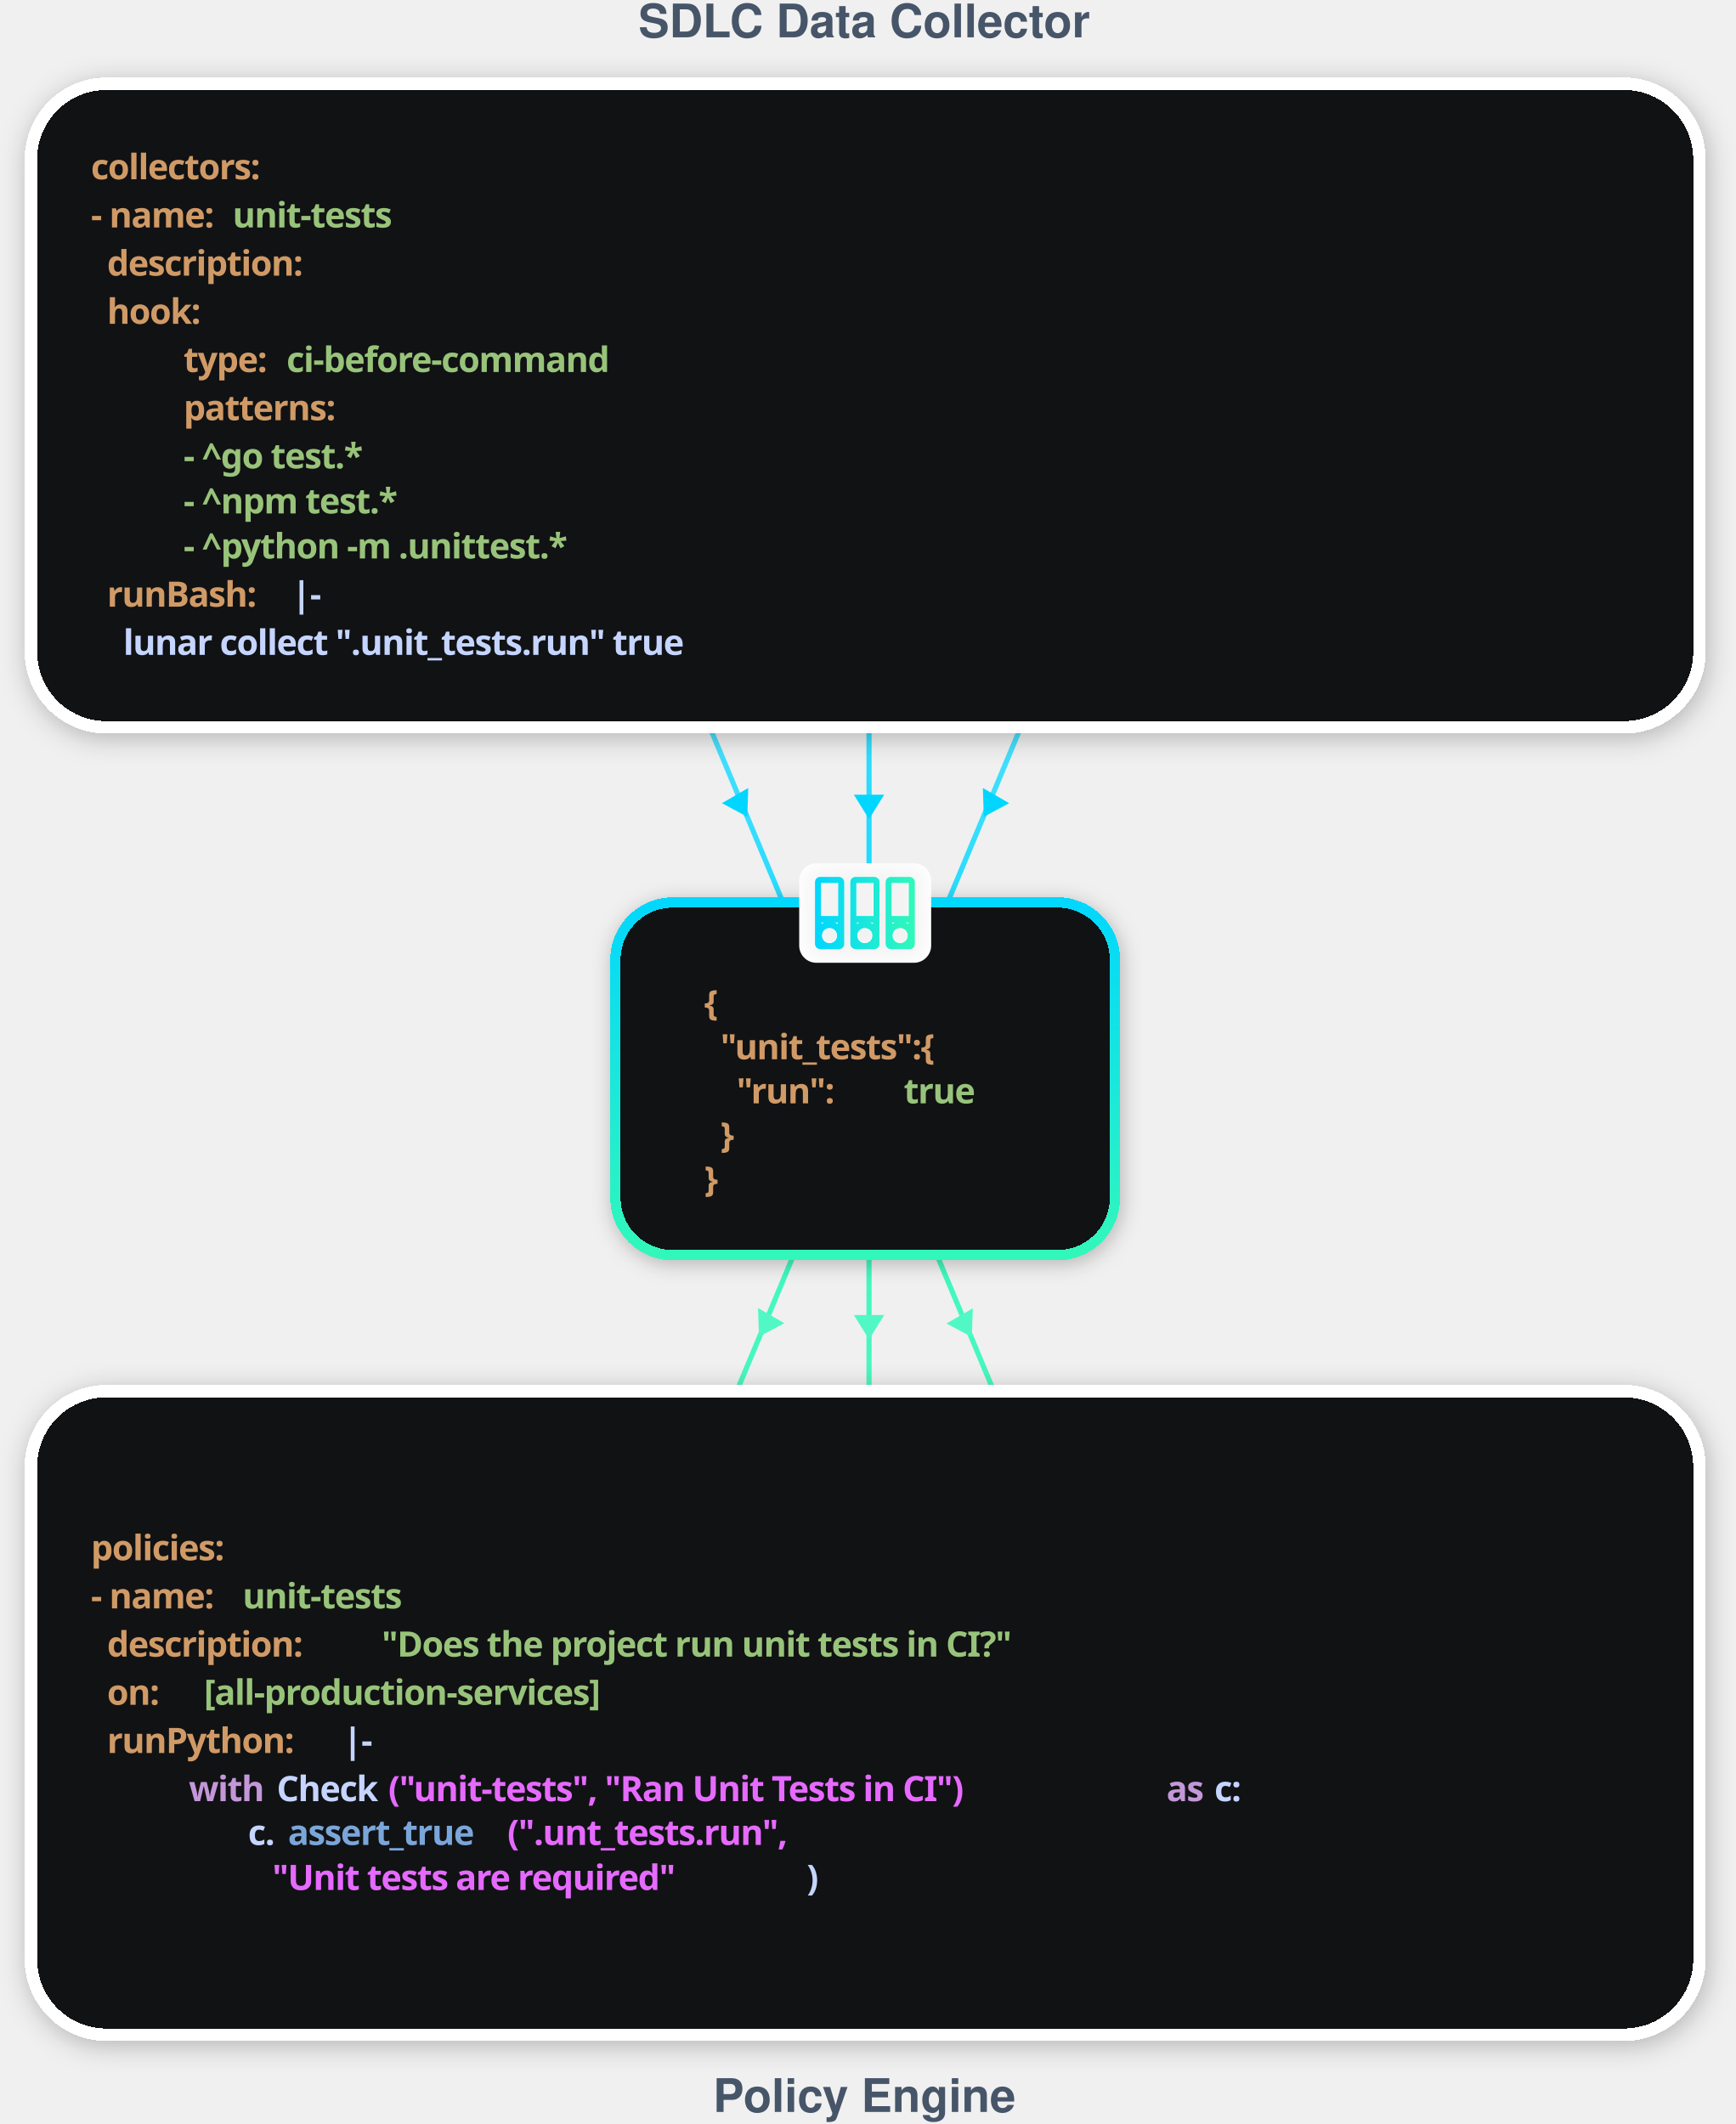
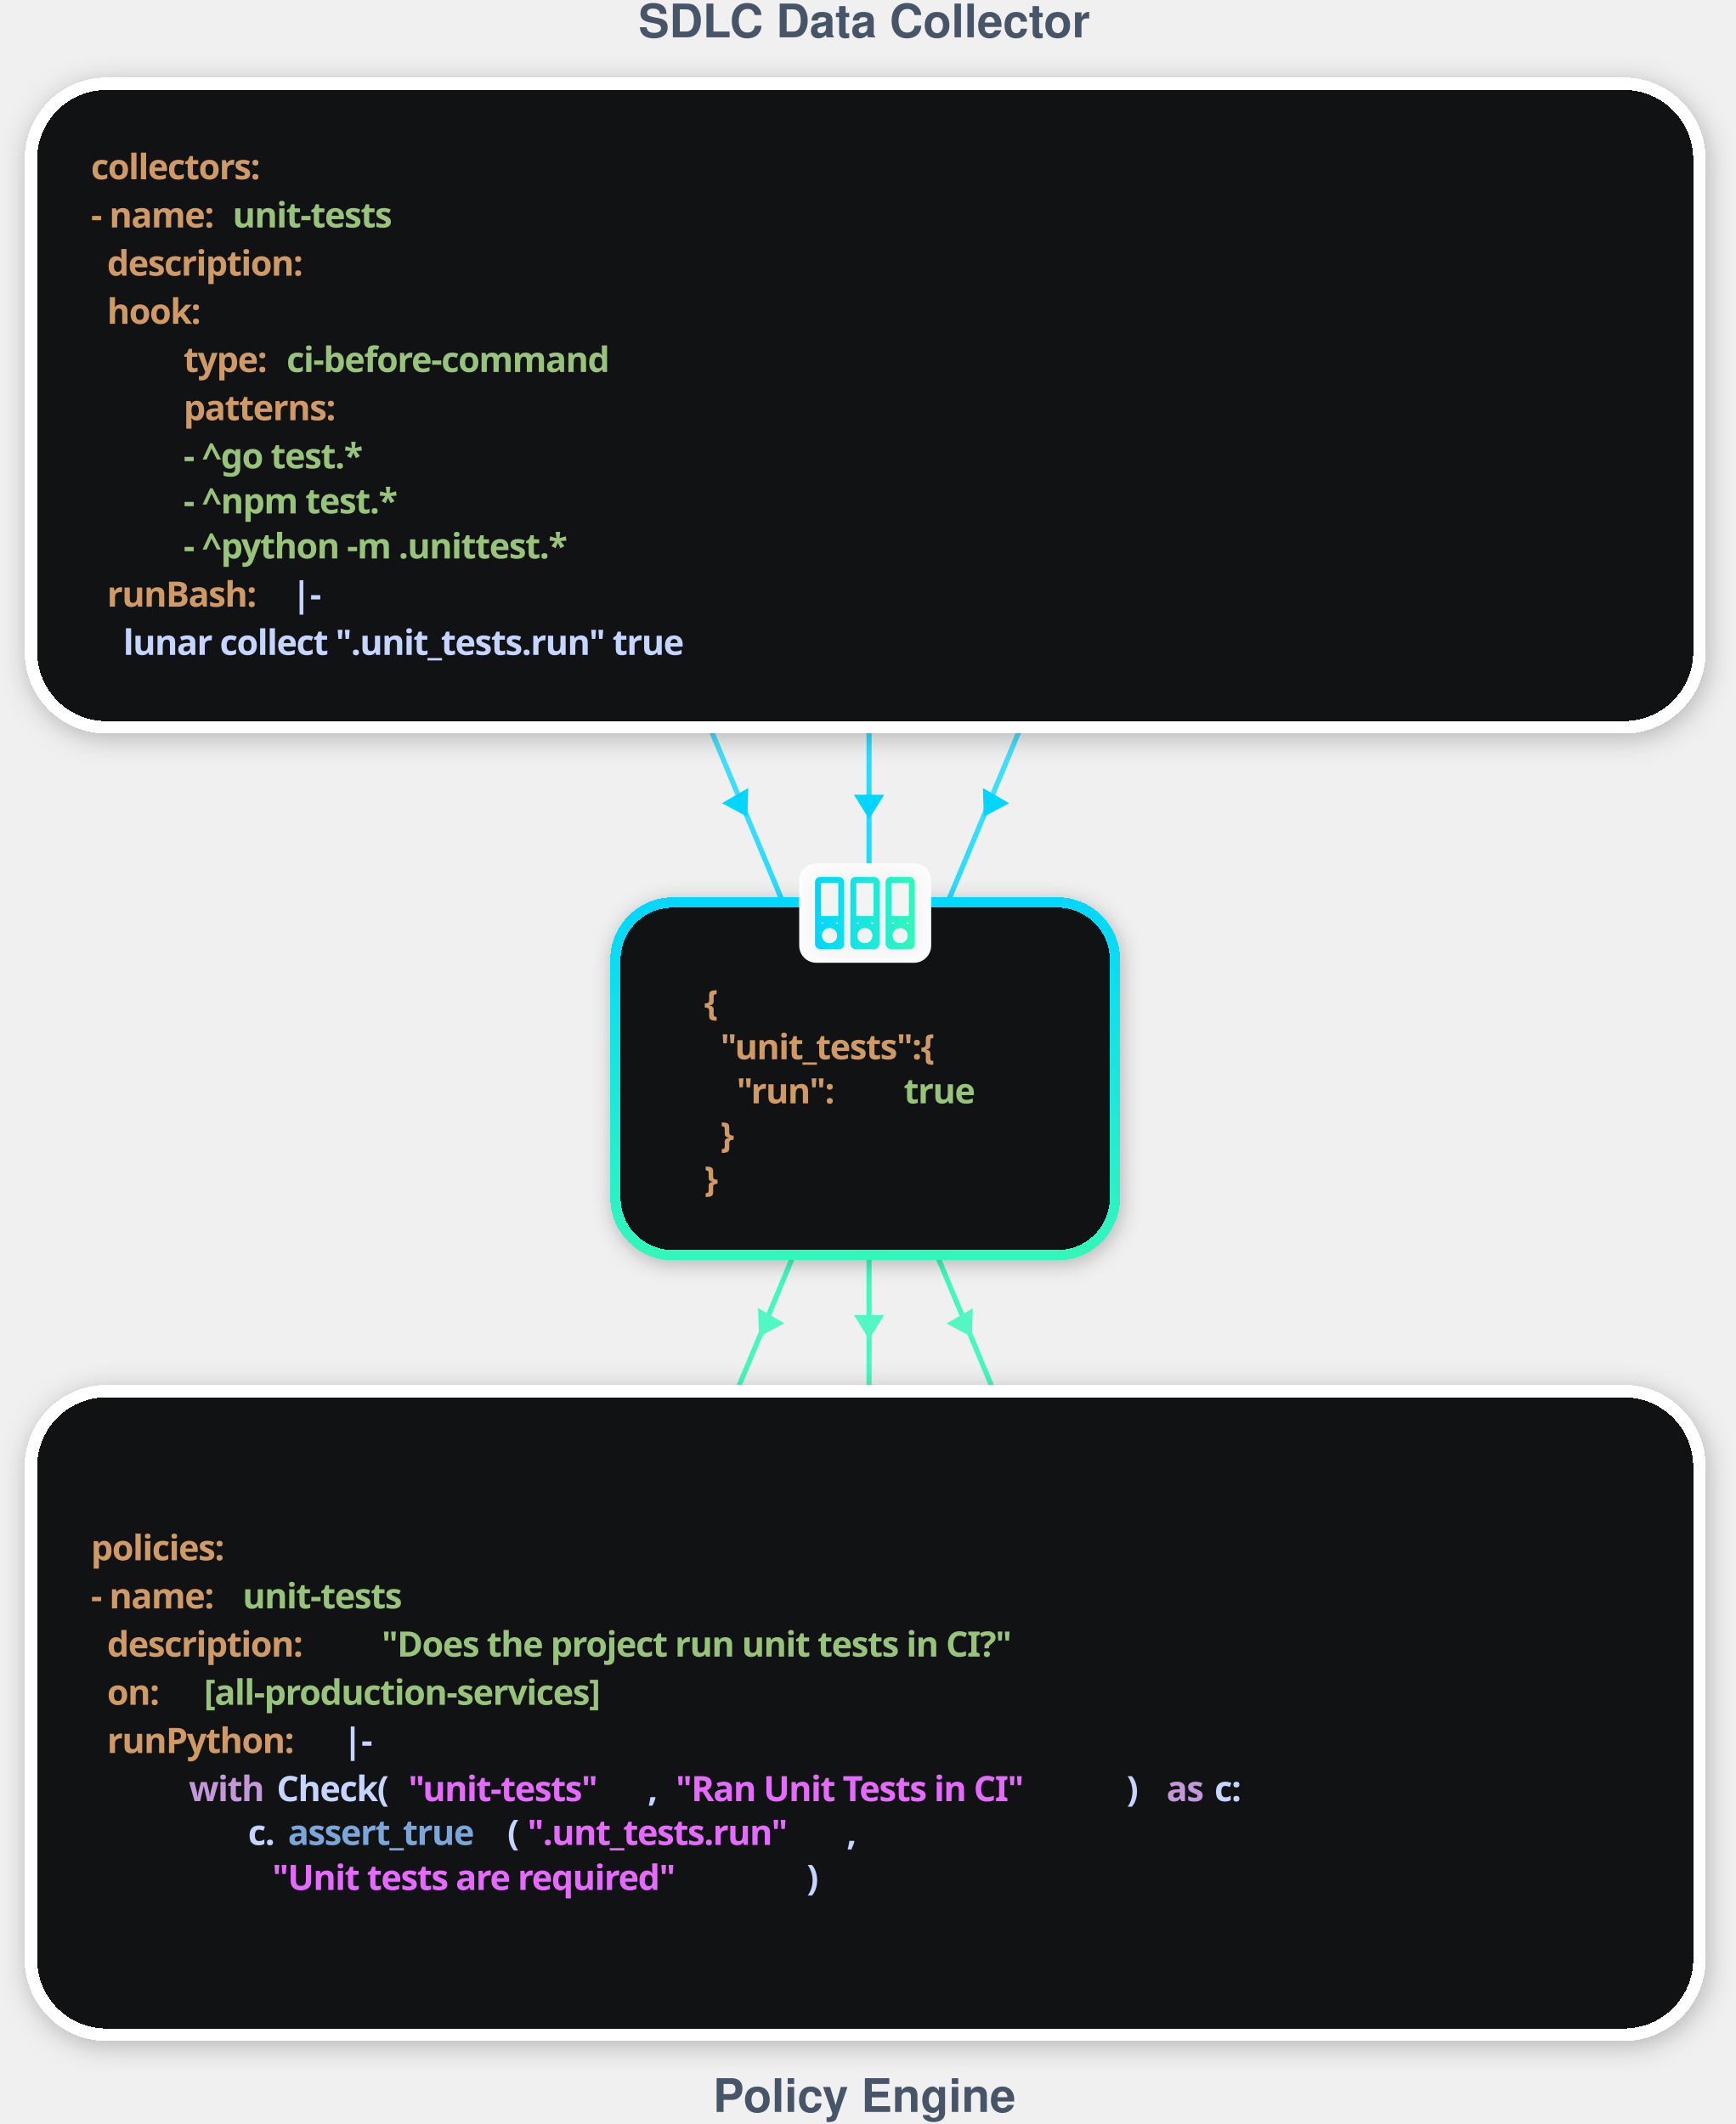
<svg xmlns="http://www.w3.org/2000/svg" width="674" height="825" viewBox="0 0 674 825" fill="none">
  <g clip-path="url(#clip0_6082_7810)">
    <path d="M423.959 -123.037L423.959 204.447C423.959 212.379 422.386 220.232 419.332 227.552L336.334 426.463" stroke="url(#paint0_linear_6082_7810)" stroke-width="2" />
    <path d="M248.126 -122.037L248.126 204.447C248.126 212.379 249.699 220.232 252.753 227.552L335.751 426.463" stroke="url(#paint1_linear_6082_7810)" stroke-width="2" />
    <path d="M337.498 -119.037L337.498 216.463L337.498 429.963" stroke="url(#paint2_linear_6082_7810)" stroke-width="2" />
    <path d="M423.959 973.463L423.959 643.479C423.959 635.547 422.386 627.694 419.332 620.374L336.334 421.463" stroke="url(#paint3_linear_6082_7810)" stroke-width="2" />
    <path d="M248.126 970.463L248.126 643.479C248.126 635.547 249.699 627.694 252.753 620.374L335.751 421.463" stroke="url(#paint4_linear_6082_7810)" stroke-width="2" />
    <path d="M337.498 973.463L337.498 631.463L337.498 417.963" stroke="url(#paint5_linear_6082_7810)" stroke-width="2" />
    <path d="M337.498 318.168L331.595 308.676L343.4 308.676L337.498 318.168Z" fill="#00D6FF" />
    <path d="M382.069 317.239L381.703 306.067L391.927 311.969L382.069 317.239Z" fill="#00D6FF" />
    <path d="M290.221 317.241L290.587 306.069L280.363 311.971L290.221 317.241Z" fill="#00D6FF" />
    <path d="M337.499 520.275L331.596 510.783L343.401 510.783L337.499 520.275Z" fill="#51F8C5" />
    <path d="M377.427 519.345L377.793 508.173L367.569 514.076L377.427 519.345Z" fill="#51F8C5" />
    <path d="M294.756 519.22L294.39 508.048L304.613 513.951L294.756 519.22Z" fill="#51F8C5" />
  </g>
  <text fill="#475569" xml:space="preserve" style="white-space: pre" font-family="Helvetica" font-size="18" font-weight="bold" letter-spacing="0em">
    <tspan x="247.916" y="14.503">SDLC Data Collector</tspan>
  </text>
  <g filter="url(#filter0_d_6082_7810)">
    <rect x="12" y="32.52" width="648" height="250" rx="29.329" fill="#111214" shape-rendering="crispEdges" />
    <rect x="12" y="32.52" width="648" height="250" rx="29.329" stroke="white" stroke-width="4.858" shape-rendering="crispEdges" />
    <text fill="#D09A66" xml:space="preserve" style="white-space: pre" font-family="Source Code Pro" font-size="13.603" font-weight="600" letter-spacing="-0.03em">
      <tspan x="35.32" y="69.632">collectors:</tspan>
    </text>
    <text fill="#D09A66" xml:space="preserve" style="white-space: pre" font-family="Source Code Pro" font-size="13.603" font-weight="600" letter-spacing="-0.03em">
      <tspan x="35.32" y="88.349">- name:</tspan>
    </text>
    <text fill="#98C37A" xml:space="preserve" style="white-space: pre" font-family="Source Code Pro" font-size="13.603" font-weight="600" letter-spacing="-0.03em">
      <tspan x="90.32" y="88.349">unit-tests</tspan>
    </text>
    <text fill="#D09A66" xml:space="preserve" style="white-space: pre" font-family="Source Code Pro" font-size="13.603" font-weight="600" letter-spacing="-0.03em">
      <tspan x="35.32" y="107.066">  description:</tspan>
    </text>
    <text fill="#D09A66" xml:space="preserve" style="white-space: pre" font-family="Source Code Pro" font-size="13.603" font-weight="600" letter-spacing="-0.03em">
      <tspan x="35.32" y="125.782">  hook:</tspan>
    </text>
    <text fill="#D09A66" xml:space="preserve" style="white-space: pre" font-family="Source Code Pro" font-size="13.603" font-weight="600" letter-spacing="-0.03em">
      <tspan x="71.272" y="144.499">type:</tspan>
    </text>
    <text fill="#98C37A" xml:space="preserve" style="white-space: pre" font-family="Source Code Pro" font-size="13.603" font-weight="600" letter-spacing="-0.03em">
      <tspan x="111.271" y="144.499">ci-before-command</tspan>
    </text>
    <text fill="#D09A66" xml:space="preserve" style="white-space: pre" font-family="Source Code Pro" font-size="13.603" font-weight="600" letter-spacing="-0.03em">
      <tspan x="71.272" y="163.215">patterns:</tspan>
    </text>
    <text fill="#98C37A" xml:space="preserve" style="white-space: pre" font-family="Source Code Pro" font-size="13.603" font-weight="600" letter-spacing="-0.03em">
      <tspan x="71.272" y="181.932">- ^go test.*
</tspan>
      <tspan x="71.272" y="199.422">- ^npm test.*
</tspan>
      <tspan x="71.272" y="216.912">- ^python -m .unittest.*  </tspan>
    </text>
    <text fill="#D09A66" xml:space="preserve" style="white-space: pre" font-family="Source Code Pro" font-size="13.603" font-weight="600" letter-spacing="-0.03em">
      <tspan x="35.32" y="235.649">  runBash:</tspan>
    </text>
    <text fill="#C5D5FF" xml:space="preserve" style="white-space: pre" font-family="Source Code Pro" font-size="13.603" font-weight="600" letter-spacing="-0.03em">
      <tspan x="113.32" y="235.649">|-</tspan>
    </text>
    <text fill="#C5D5FF" xml:space="preserve" style="white-space: pre" font-family="Source Code Pro" font-size="13.603" font-weight="600" letter-spacing="-0.03em">
      <tspan x="35.32" y="254.366">    lunar collect ".unit_tests.run" true</tspan>
    </text>
  </g>
  <g filter="url(#filter1_d_6082_7810)">
    <rect x="239" y="350.527" width="194" height="137" rx="22.331" fill="#111214" shape-rendering="crispEdges" />
    <rect x="239" y="350.527" width="194" height="137" rx="22.331" stroke="url(#paint6_linear_6082_7810)" stroke-width="4" shape-rendering="crispEdges" />
    <text fill="#D09A66" xml:space="preserve" style="white-space: pre" font-family="Source Code Pro" font-size="13.6" font-weight="600" letter-spacing="-0.03em">
      <tspan x="273.5" y="394.321">{</tspan>
    </text>
    <text fill="#D09A66" xml:space="preserve" style="white-space: pre" font-family="Source Code Pro" font-size="13.6" font-weight="600" letter-spacing="-0.03em">
      <tspan x="273.5" y="411.44">  "unit_tests":{</tspan>
    </text>
    <text fill="#D09A66" xml:space="preserve" style="white-space: pre" font-family="Source Code Pro" font-size="13.6" font-weight="600" letter-spacing="-0.03em">
      <tspan x="273.5" y="428.56">    "run":</tspan>
    </text>
    <text fill="#98C37A" xml:space="preserve" style="white-space: pre" font-family="Source Code Pro" font-size="13.6" font-weight="600" letter-spacing="-0.03em">
      <tspan x="350.967" y="428.56">true</tspan>
    </text>
    <text fill="#D09A66" xml:space="preserve" style="white-space: pre" font-family="Source Code Pro" font-size="13.6" font-weight="600" letter-spacing="-0.03em">
      <tspan x="273.5" y="445.679">  }</tspan>
    </text>
    <text fill="#D09A66" xml:space="preserve" style="white-space: pre" font-family="Source Code Pro" font-size="13.6" font-weight="600" letter-spacing="-0.03em">
      <tspan x="273.5" y="462.798">}</tspan>
    </text>
  </g>
  <g clip-path="url(#clip1_6082_7810)">
    <rect x="310.371" y="335.332" width="51.257" height="38.629" rx="6.685" fill="white" />
    <g filter="url(#filter2_d_6082_7810)">
      <mask id="path-34-inside-1_6082_7810" fill="white">
        <path d="M327.872 342.57H327.867C327.84 341.475 326.939 340.624 325.843 340.609V340.606H318.456V340.612C317.37 340.638 316.542 341.483 316.517 342.57H316.513V366.674H316.516C316.537 367.756 317.382 368.599 318.456 368.641V368.686H325.843C326.973 368.686 327.872 367.804 327.872 366.674V342.57ZM322.192 366.338C321.804 366.343 321.418 366.271 321.058 366.125C320.697 365.98 320.369 365.765 320.093 365.492C319.816 365.219 319.597 364.893 319.447 364.535C319.297 364.176 319.22 363.792 319.22 363.403C319.22 363.015 319.298 362.63 319.447 362.272C319.597 361.913 319.817 361.588 320.093 361.315C320.37 361.042 320.698 360.827 321.058 360.682C321.418 360.536 321.804 360.464 322.192 360.469C322.964 360.479 323.701 360.792 324.244 361.342C324.786 361.891 325.09 362.632 325.09 363.404C325.09 364.176 324.786 364.916 324.243 365.466C323.701 366.015 322.964 366.328 322.192 366.338ZM325.524 355.788H318.86V342.954H325.524V355.788ZM341.58 342.57H341.574C341.548 341.475 340.647 340.624 339.55 340.609V340.606H332.164V340.612C331.078 340.638 330.249 341.483 330.225 342.57H330.22V366.674H330.224C330.244 367.756 331.089 368.599 332.164 368.641V368.686H339.55C340.68 368.686 341.58 367.804 341.58 366.674V342.57ZM335.899 366.338C335.511 366.343 335.125 366.271 334.765 366.125C334.405 365.98 334.077 365.765 333.8 365.492C333.524 365.219 333.304 364.893 333.154 364.535C333.005 364.176 332.928 363.792 332.928 363.403C332.928 363.015 333.005 362.63 333.155 362.272C333.305 361.913 333.524 361.588 333.801 361.315C334.077 361.042 334.405 360.827 334.765 360.682C335.126 360.536 335.511 360.464 335.9 360.469C336.672 360.479 337.409 360.792 337.951 361.342C338.493 361.891 338.797 362.632 338.797 363.404C338.797 364.175 338.493 364.916 337.951 365.466C337.409 366.015 336.671 366.328 335.899 366.338ZM339.231 355.788H332.568V342.954H339.232L339.231 355.788ZM355.287 342.57H355.282C355.255 341.475 354.354 340.624 353.257 340.609V340.606H345.871V340.612C344.785 340.638 343.956 341.483 343.932 342.57H343.927V366.674H343.931C343.951 367.756 344.796 368.599 345.871 368.641V368.686H353.257C354.388 368.686 355.287 367.804 355.287 366.674V342.57ZM349.607 366.338C349.219 366.343 348.833 366.271 348.473 366.125C348.112 365.98 347.784 365.765 347.508 365.492C347.232 365.219 347.012 364.893 346.862 364.535C346.712 364.176 346.635 363.792 346.635 363.403C346.635 363.015 346.713 362.63 346.862 362.272C347.012 361.913 347.232 361.588 347.508 361.315C347.785 361.042 348.113 360.827 348.473 360.682C348.833 360.536 349.219 360.464 349.608 360.469C350.379 360.479 351.116 360.792 351.659 361.342C352.201 361.891 352.505 362.632 352.505 363.404C352.505 364.176 352.201 364.916 351.658 365.466C351.116 366.015 350.379 366.328 349.607 366.338ZM352.939 355.788H346.275V342.954H352.939V355.788Z" />
      </mask>
      <path d="M327.872 342.57H327.867C327.84 341.475 326.939 340.624 325.843 340.609V340.606H318.456V340.612C317.37 340.638 316.542 341.483 316.517 342.57H316.513V366.674H316.516C316.537 367.756 317.382 368.599 318.456 368.641V368.686H325.843C326.973 368.686 327.872 367.804 327.872 366.674V342.57ZM322.192 366.338C321.804 366.343 321.418 366.271 321.058 366.125C320.697 365.98 320.369 365.765 320.093 365.492C319.816 365.219 319.597 364.893 319.447 364.535C319.297 364.176 319.22 363.792 319.22 363.403C319.22 363.015 319.298 362.63 319.447 362.272C319.597 361.913 319.817 361.588 320.093 361.315C320.37 361.042 320.698 360.827 321.058 360.682C321.418 360.536 321.804 360.464 322.192 360.469C322.964 360.479 323.701 360.792 324.244 361.342C324.786 361.891 325.09 362.632 325.09 363.404C325.09 364.176 324.786 364.916 324.243 365.466C323.701 366.015 322.964 366.328 322.192 366.338ZM325.524 355.788H318.86V342.954H325.524V355.788ZM341.58 342.57H341.574C341.548 341.475 340.647 340.624 339.55 340.609V340.606H332.164V340.612C331.078 340.638 330.249 341.483 330.225 342.57H330.22V366.674H330.224C330.244 367.756 331.089 368.599 332.164 368.641V368.686H339.55C340.68 368.686 341.58 367.804 341.58 366.674V342.57ZM335.899 366.338C335.511 366.343 335.125 366.271 334.765 366.125C334.405 365.98 334.077 365.765 333.8 365.492C333.524 365.219 333.304 364.893 333.154 364.535C333.005 364.176 332.928 363.792 332.928 363.403C332.928 363.015 333.005 362.63 333.155 362.272C333.305 361.913 333.524 361.588 333.801 361.315C334.077 361.042 334.405 360.827 334.765 360.682C335.126 360.536 335.511 360.464 335.9 360.469C336.672 360.479 337.409 360.792 337.951 361.342C338.493 361.891 338.797 362.632 338.797 363.404C338.797 364.175 338.493 364.916 337.951 365.466C337.409 366.015 336.671 366.328 335.899 366.338ZM339.231 355.788H332.568V342.954H339.232L339.231 355.788ZM355.287 342.57H355.282C355.255 341.475 354.354 340.624 353.257 340.609V340.606H345.871V340.612C344.785 340.638 343.956 341.483 343.932 342.57H343.927V366.674H343.931C343.951 367.756 344.796 368.599 345.871 368.641V368.686H353.257C354.388 368.686 355.287 367.804 355.287 366.674V342.57ZM349.607 366.338C349.219 366.343 348.833 366.271 348.473 366.125C348.112 365.98 347.784 365.765 347.508 365.492C347.232 365.219 347.012 364.893 346.862 364.535C346.712 364.176 346.635 363.792 346.635 363.403C346.635 363.015 346.713 362.63 346.862 362.272C347.012 361.913 347.232 361.588 347.508 361.315C347.785 361.042 348.113 360.827 348.473 360.682C348.833 360.536 349.219 360.464 349.608 360.469C350.379 360.479 351.116 360.792 351.659 361.342C352.201 361.891 352.505 362.632 352.505 363.404C352.505 364.176 352.201 364.916 351.658 365.466C351.116 366.015 350.379 366.328 349.607 366.338ZM352.939 355.788H346.275V342.954H352.939V355.788Z" fill="#F9FAFC" />
      <path d="M327.872 342.57H327.867C327.84 341.475 326.939 340.624 325.843 340.609V340.606H318.456V340.612C317.37 340.638 316.542 341.483 316.517 342.57H316.513V366.674H316.516C316.537 367.756 317.382 368.599 318.456 368.641V368.686H325.843C326.973 368.686 327.872 367.804 327.872 366.674V342.57ZM322.192 366.338C321.804 366.343 321.418 366.271 321.058 366.125C320.697 365.98 320.369 365.765 320.093 365.492C319.816 365.219 319.597 364.893 319.447 364.535C319.297 364.176 319.22 363.792 319.22 363.403C319.22 363.015 319.298 362.63 319.447 362.272C319.597 361.913 319.817 361.588 320.093 361.315C320.37 361.042 320.698 360.827 321.058 360.682C321.418 360.536 321.804 360.464 322.192 360.469C322.964 360.479 323.701 360.792 324.244 361.342C324.786 361.891 325.09 362.632 325.09 363.404C325.09 364.176 324.786 364.916 324.243 365.466C323.701 366.015 322.964 366.328 322.192 366.338ZM325.524 355.788H318.86V342.954H325.524V355.788ZM341.58 342.57H341.574C341.548 341.475 340.647 340.624 339.55 340.609V340.606H332.164V340.612C331.078 340.638 330.249 341.483 330.225 342.57H330.22V366.674H330.224C330.244 367.756 331.089 368.599 332.164 368.641V368.686H339.55C340.68 368.686 341.58 367.804 341.58 366.674V342.57ZM335.899 366.338C335.511 366.343 335.125 366.271 334.765 366.125C334.405 365.98 334.077 365.765 333.8 365.492C333.524 365.219 333.304 364.893 333.154 364.535C333.005 364.176 332.928 363.792 332.928 363.403C332.928 363.015 333.005 362.63 333.155 362.272C333.305 361.913 333.524 361.588 333.801 361.315C334.077 361.042 334.405 360.827 334.765 360.682C335.126 360.536 335.511 360.464 335.9 360.469C336.672 360.479 337.409 360.792 337.951 361.342C338.493 361.891 338.797 362.632 338.797 363.404C338.797 364.175 338.493 364.916 337.951 365.466C337.409 366.015 336.671 366.328 335.899 366.338ZM339.231 355.788H332.568V342.954H339.232L339.231 355.788ZM355.287 342.57H355.282C355.255 341.475 354.354 340.624 353.257 340.609V340.606H345.871V340.612C344.785 340.638 343.956 341.483 343.932 342.57H343.927V366.674H343.931C343.951 367.756 344.796 368.599 345.871 368.641V368.686H353.257C354.388 368.686 355.287 367.804 355.287 366.674V342.57ZM349.607 366.338C349.219 366.343 348.833 366.271 348.473 366.125C348.112 365.98 347.784 365.765 347.508 365.492C347.232 365.219 347.012 364.893 346.862 364.535C346.712 364.176 346.635 363.792 346.635 363.403C346.635 363.015 346.713 362.63 346.862 362.272C347.012 361.913 347.232 361.588 347.508 361.315C347.785 361.042 348.113 360.827 348.473 360.682C348.833 360.536 349.219 360.464 349.608 360.469C350.379 360.479 351.116 360.792 351.659 361.342C352.201 361.891 352.505 362.632 352.505 363.404C352.505 364.176 352.201 364.916 351.658 365.466C351.116 366.015 350.379 366.328 349.607 366.338ZM352.939 355.788H346.275V342.954H352.939V355.788Z" stroke="url(#paint7_linear_6082_7810)" stroke-width="5.098" mask="url(#path-34-inside-1_6082_7810)" />
    </g>
  </g>
  <g filter="url(#filter3_d_6082_7810)">
    <rect x="12" y="540.339" width="648" height="250" rx="29.329" fill="#111214" shape-rendering="crispEdges" />
    <rect x="12" y="540.339" width="648" height="250" rx="29.329" stroke="white" stroke-width="4.858" shape-rendering="crispEdges" />
    <text fill="#D09A66" xml:space="preserve" style="white-space: pre" font-family="Source Code Pro" font-size="13.603" font-weight="600" letter-spacing="-0.03em">
      <tspan x="35.32" y="606.025">policies:</tspan>
    </text>
    <text fill="#D09A66" xml:space="preserve" style="white-space: pre" font-family="Source Code Pro" font-size="13.603" font-weight="600" letter-spacing="-0.03em">
      <tspan x="35.32" y="624.742">- name:</tspan>
    </text>
    <text fill="#98C37A" xml:space="preserve" style="white-space: pre" font-family="Source Code Pro" font-size="13.603" font-weight="600" letter-spacing="-0.03em">
      <tspan x="94.207" y="624.742">unit-tests</tspan>
    </text>
    <text fill="#D09A66" xml:space="preserve" style="white-space: pre" font-family="Source Code Pro" font-size="13.603" font-weight="600" letter-spacing="-0.03em">
      <tspan x="35.32" y="643.459">  description:</tspan>
    </text>
    <text fill="#98C37A" xml:space="preserve" style="white-space: pre" font-family="Source Code Pro" font-size="13.603" font-weight="600" letter-spacing="-0.03em">
      <tspan x="148.207" y="643.459">"Does the project run unit tests in CI?"</tspan>
    </text>
    <text fill="#D09A66" xml:space="preserve" style="white-space: pre" font-family="Source Code Pro" font-size="13.603" font-weight="600" letter-spacing="-0.03em">
      <tspan x="35.32" y="662.174">  on:</tspan>
    </text>
    <text fill="#98C37A" xml:space="preserve" style="white-space: pre" font-family="Source Code Pro" font-size="13.603" font-weight="600" letter-spacing="-0.03em">
      <tspan x="79.207" y="662.174">[all-production-services]</tspan>
    </text>
    <text fill="#D09A66" xml:space="preserve" style="white-space: pre" font-family="Source Code Pro" font-size="13.603" font-weight="600" letter-spacing="-0.03em">
      <tspan x="35.32" y="680.891">  runPython:</tspan>
    </text>
    <text fill="#C5D5FF" xml:space="preserve" style="white-space: pre" font-family="Source Code Pro" font-size="13.603" font-weight="600" letter-spacing="-0.03em">
      <tspan x="133.207" y="680.891">|-</tspan>
    </text>
    <text fill="#C5D5FF" xml:space="preserve" style="white-space: pre" font-family="Source Code Pro" font-size="13.603" font-weight="600" letter-spacing="-0.03em">
-       <tspan x="104.315" y="699.608"> Check</tspan>
-       <tspan x="445.251" y="699.608"> </tspan>
+       <tspan x="104.315" y="699.608"> Check(</tspan>
+       <tspan x="251.537" y="699.608">,</tspan>
+       <tspan x="437.502" y="699.608">) </tspan>
      <tspan x="468.496" y="699.608"> c:</tspan>
    </text>
    <text fill="#C397D8" xml:space="preserve" style="white-space: pre" font-family="Source Code Pro" font-size="13.603" font-weight="600" letter-spacing="-0.03em">
      <tspan x="73.32" y="699.608">with</tspan>
      <tspan x="452.999" y="699.608">as</tspan>
    </text>
    <text fill="#E66AFF" xml:space="preserve" style="white-space: pre" font-family="Source Code Pro" font-size="13.603" font-weight="600" letter-spacing="-0.03em">
-       <tspan x="150.806" y="699.608">("unit-tests", "Ran Unit Tests in CI")</tspan>
+       <tspan x="158.554" y="699.608">"unit-tests"</tspan>
+       <tspan x="259.286" y="699.608"> "Ran Unit Tests in CI"</tspan>
    </text>
    <text fill="#E66AFF" xml:space="preserve" style="white-space: pre" font-family="Source Code Pro" font-size="13.603" font-weight="600" letter-spacing="-0.03em">
-       <tspan x="197.051" y="716.608">(".unt_tests.run", 
+       <tspan x="204.8" y="716.608">".unt_tests.run"</tspan>
+       <tspan x="336.525" y="716.608"> 
</tspan>
      <tspan x="96.32" y="734.098">   "Unit tests are required"</tspan>
    </text>
    <text fill="#C5D5FF" xml:space="preserve" style="white-space: pre" font-family="Source Code Pro" font-size="13.603" font-weight="600" letter-spacing="-0.03em">
      <tspan x="96.32" y="716.608">c.</tspan>
+       <tspan x="197.051" y="716.608">(</tspan>
+       <tspan x="328.777" y="716.608">,</tspan>
      <tspan x="313.28" y="734.098">)</tspan>
    </text>
    <text fill="#7AA6DA" xml:space="preserve" style="white-space: pre" font-family="Source Code Pro" font-size="13.603" font-weight="600" letter-spacing="-0.03em">
      <tspan x="111.817" y="716.608">assert_true</tspan>
    </text>
  </g>
  <text fill="#475569" xml:space="preserve" style="white-space: pre" font-family="Helvetica" font-size="18" font-weight="bold" letter-spacing="0em">
    <tspan x="276.938" y="820.322">Policy Engine</tspan>
  </text>
  <defs>
    <filter id="filter0_d_6082_7810" x="0.535" y="22.027" width="672.874" height="274.874" filterUnits="userSpaceOnUse" color-interpolation-filters="sRGB">
      <feFlood flood-opacity="0" result="BackgroundImageFix" />
      <feColorMatrix in="SourceAlpha" type="matrix" values="0 0 0 0 0 0 0 0 0 0 0 0 0 0 0 0 0 0 127 0" result="hardAlpha" />
      <feOffset dx="0.972" dy="1.943" />
      <feGaussianBlur stdDeviation="5.004" />
      <feComposite in2="hardAlpha" operator="out" />
      <feColorMatrix type="matrix" values="0 0 0 0 0 0 0 0 0 0 0 0 0 0 0 0 0 0 0.25 0" />
      <feBlend mode="normal" in2="BackgroundImageFix" result="effect1_dropShadow_6082_7810" />
      <feBlend mode="normal" in="SourceGraphic" in2="effect1_dropShadow_6082_7810" result="shape" />
    </filter>
    <filter id="filter1_d_6082_7810" x="230.12" y="342.387" width="213.24" height="156.24" filterUnits="userSpaceOnUse" color-interpolation-filters="sRGB">
      <feFlood flood-opacity="0" result="BackgroundImageFix" />
      <feColorMatrix in="SourceAlpha" type="matrix" values="0 0 0 0 0 0 0 0 0 0 0 0 0 0 0 0 0 0 127 0" result="hardAlpha" />
      <feOffset dx="0.74" dy="1.48" />
      <feGaussianBlur stdDeviation="3.81" />
      <feComposite in2="hardAlpha" operator="out" />
      <feColorMatrix type="matrix" values="0 0 0 0 0 0 0 0 0 0 0 0 0 0 0 0 0 0 0.25 0" />
      <feBlend mode="normal" in2="BackgroundImageFix" result="effect1_dropShadow_6082_7810" />
      <feBlend mode="normal" in="SourceGraphic" in2="effect1_dropShadow_6082_7810" result="shape" />
    </filter>
    <filter id="filter2_d_6082_7810" x="305.722" y="329.816" width="60.355" height="49.661" filterUnits="userSpaceOnUse" color-interpolation-filters="sRGB">
      <feFlood flood-opacity="0" result="BackgroundImageFix" />
      <feColorMatrix in="SourceAlpha" type="matrix" values="0 0 0 0 0 0 0 0 0 0 0 0 0 0 0 0 0 0 127 0" result="hardAlpha" />
      <feMorphology radius="2.549" operator="dilate" in="SourceAlpha" result="effect1_dropShadow_6082_7810" />
      <feOffset />
      <feGaussianBlur stdDeviation="4.121" />
      <feComposite in2="hardAlpha" operator="out" />
      <feColorMatrix type="matrix" values="0 0 0 0 0 0 0 0 0 0 0 0 0 0 0 0 0 0 0.05 0" />
      <feBlend mode="normal" in2="BackgroundImageFix" result="effect1_dropShadow_6082_7810" />
      <feBlend mode="normal" in="SourceGraphic" in2="effect1_dropShadow_6082_7810" result="shape" />
    </filter>
    <filter id="filter3_d_6082_7810" x="0.535" y="529.845" width="672.874" height="274.874" filterUnits="userSpaceOnUse" color-interpolation-filters="sRGB">
      <feFlood flood-opacity="0" result="BackgroundImageFix" />
      <feColorMatrix in="SourceAlpha" type="matrix" values="0 0 0 0 0 0 0 0 0 0 0 0 0 0 0 0 0 0 127 0" result="hardAlpha" />
      <feOffset dx="0.972" dy="1.943" />
      <feGaussianBlur stdDeviation="5.004" />
      <feComposite in2="hardAlpha" operator="out" />
      <feColorMatrix type="matrix" values="0 0 0 0 0 0 0 0 0 0 0 0 0 0 0 0 0 0 0.25 0" />
      <feBlend mode="normal" in2="BackgroundImageFix" result="effect1_dropShadow_6082_7810" />
      <feBlend mode="normal" in="SourceGraphic" in2="effect1_dropShadow_6082_7810" result="shape" />
    </filter>
    <linearGradient id="paint0_linear_6082_7810" x1="380.146" y1="-170.537" x2="380.146" y2="426.463" gradientUnits="userSpaceOnUse">
      <stop stop-color="#CDF4FD" stop-opacity="0.5" />
      <stop offset="1" stop-color="#00D6FF" />
    </linearGradient>
    <linearGradient id="paint1_linear_6082_7810" x1="291.939" y1="-170.537" x2="291.939" y2="426.463" gradientUnits="userSpaceOnUse">
      <stop stop-color="#CDF4FD" stop-opacity="0.5" />
      <stop offset="1" stop-color="#00D6FF" />
    </linearGradient>
    <linearGradient id="paint2_linear_6082_7810" x1="412.748" y1="-170.537" x2="412.748" y2="426.463" gradientUnits="userSpaceOnUse">
      <stop stop-color="#CDF4FD" />
      <stop offset="1" stop-color="#00D6FF" />
    </linearGradient>
    <linearGradient id="paint3_linear_6082_7810" x1="380.146" y1="1018.46" x2="380.146" y2="421.463" gradientUnits="userSpaceOnUse">
      <stop stop-color="#32F8B9" stop-opacity="0.35" />
      <stop offset="1" stop-color="#32F8B9" />
    </linearGradient>
    <linearGradient id="paint4_linear_6082_7810" x1="291.939" y1="1018.46" x2="291.939" y2="421.463" gradientUnits="userSpaceOnUse">
      <stop stop-color="#32F8B9" stop-opacity="0.35" />
      <stop offset="1" stop-color="#32F8B9" />
    </linearGradient>
    <linearGradient id="paint5_linear_6082_7810" x1="337.998" y1="1018.46" x2="337.998" y2="417.963" gradientUnits="userSpaceOnUse">
      <stop stop-color="#32F8B9" stop-opacity="0.35" />
      <stop offset="1" stop-color="#32F8B9" />
    </linearGradient>
    <linearGradient id="paint6_linear_6082_7810" x1="336" y1="350.527" x2="336" y2="487.527" gradientUnits="userSpaceOnUse">
      <stop stop-color="#02D7FD" />
      <stop offset="1" stop-color="#32F7BA" />
    </linearGradient>
    <linearGradient id="paint7_linear_6082_7810" x1="316.513" y1="354.646" x2="355.287" y2="354.646" gradientUnits="userSpaceOnUse">
      <stop stop-color="#00D6FF" />
      <stop offset="1" stop-color="#32F8B9" />
    </linearGradient>
    <clipPath id="clip0_6082_7810">
      <rect width="539" height="175" fill="white" transform="translate(423.5 155.465) rotate(90)" />
    </clipPath>
    <clipPath id="clip1_6082_7810">
      <rect x="310.371" y="335.332" width="51.257" height="38.629" rx="6.685" fill="white" />
    </clipPath>
  </defs>
</svg>
